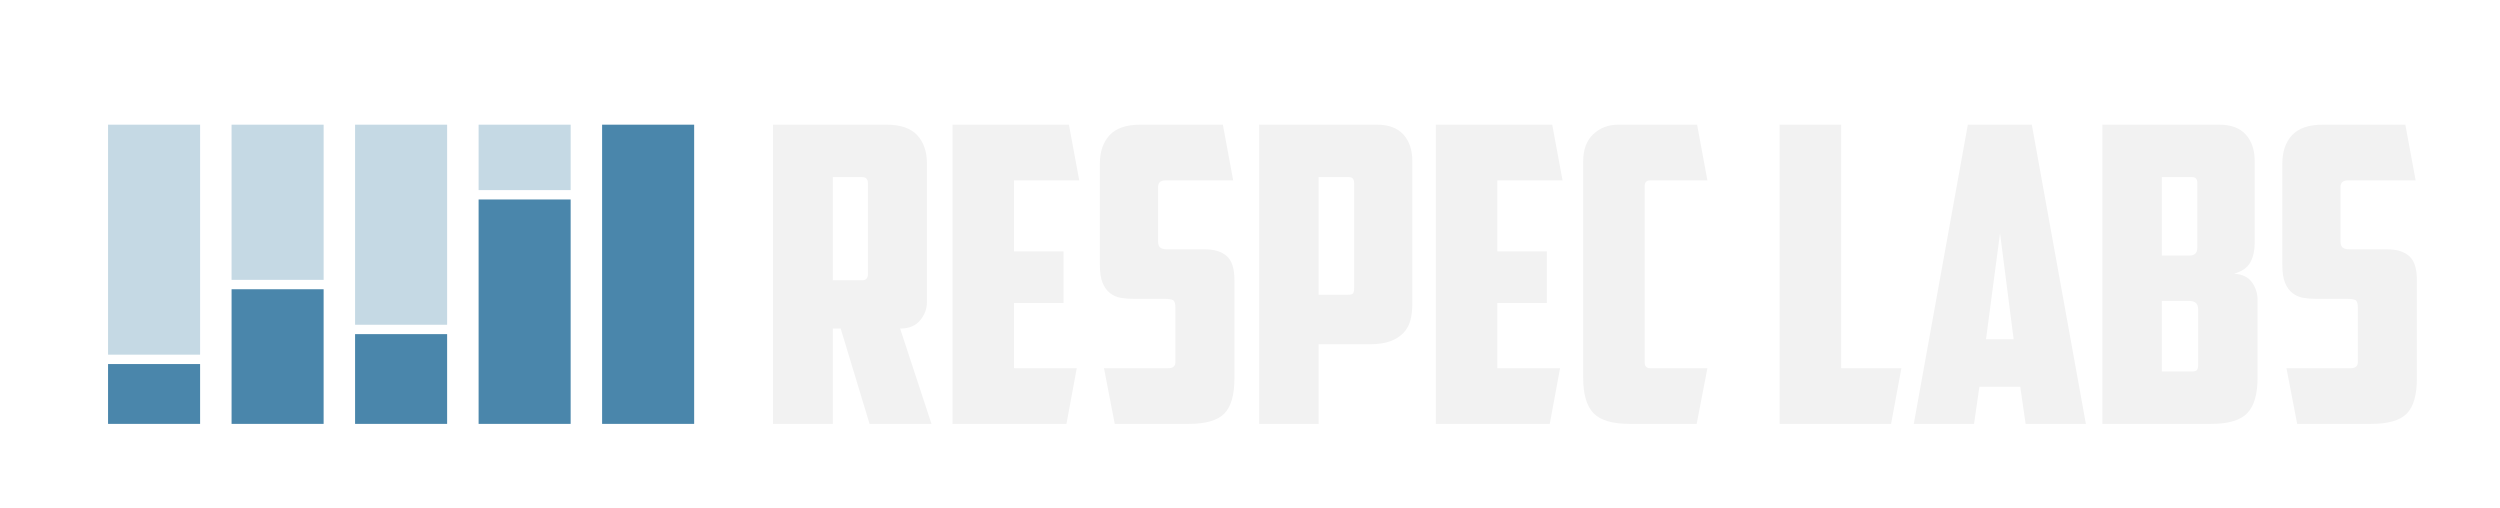
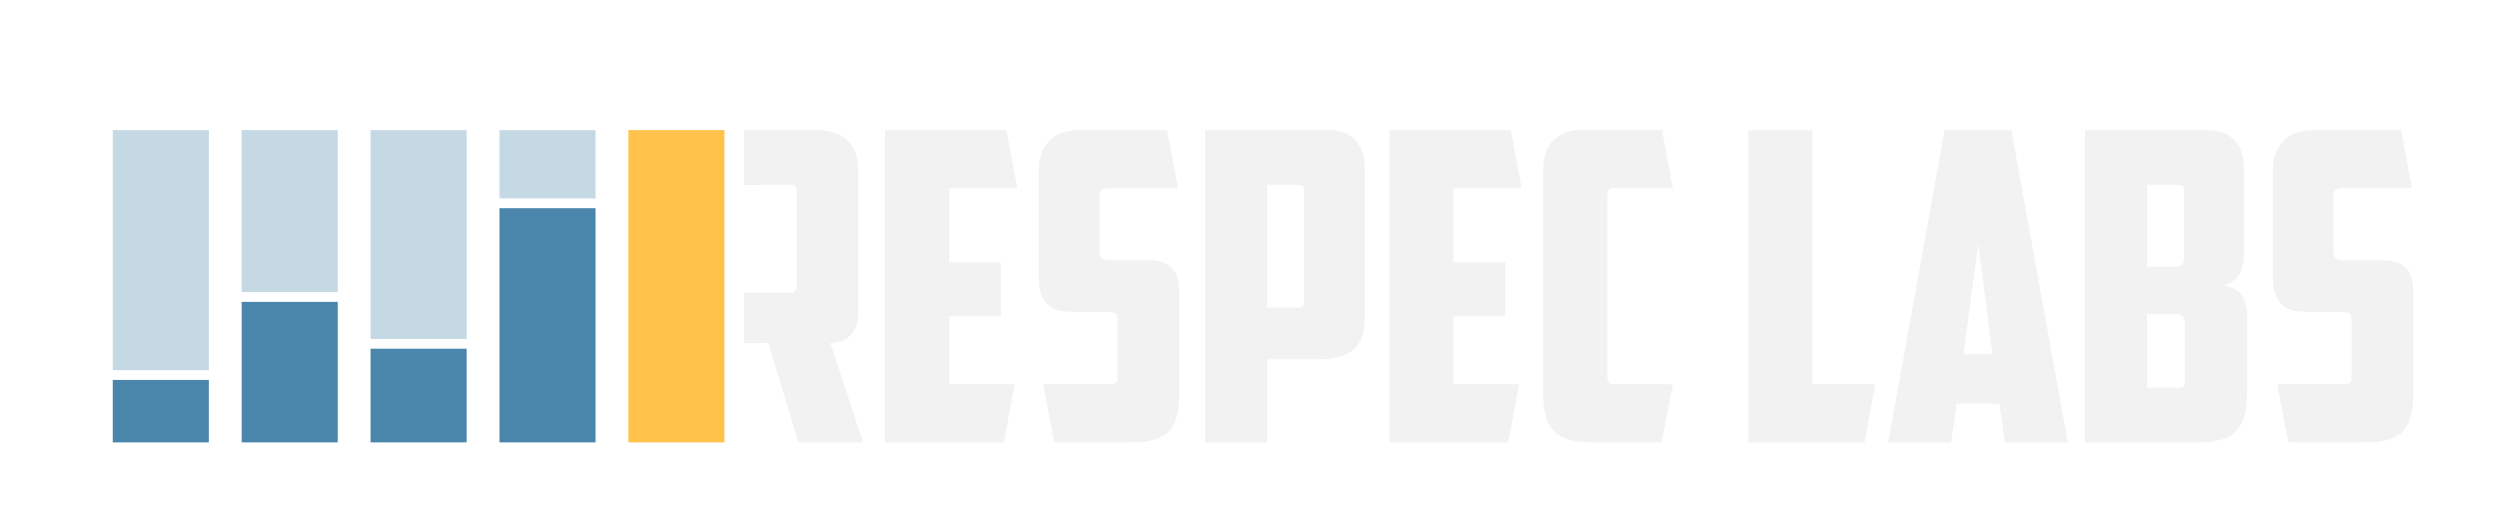
- <svg xmlns="http://www.w3.org/2000/svg" version="1.1" width="3213.693" height="651.765" viewBox="0 0 3213.693 651.765">
+ <svg xmlns="http://www.w3.org/2000/svg" version="1.1" width="3079.31" height="651.765" viewBox="0 0 3079.31 651.765">
  <g transform="scale(10.68467) translate(10, 10)">
    <defs id="SvgjsDefs1770" />
    <g id="SvgjsG1771" featureKey="nameLeftFeature-0" transform="matrix(1,0,0,1,5,23)" fill="#f2f2f2">
      <path d="" />
    </g>
    <g id="SvgjsG1772" featureKey="inlineSymbolFeature-0" transform="matrix(0.7051357,0,0,0.7051357,3,-12.25749)" fill="#4a86ab">
      <rect x="0" y="24.474" width="15.705" height="39.241" fill-opacity="0.32" />
      <rect x="0" y="65.315" width="15.705" height="10.210" />
      <rect x="21.075" y="24.474" width="15.705" height="26.478" fill-opacity="0.32" />
      <rect x="21.075" y="52.552" width="15.705" height="22.973" />
      <rect x="42.147" y="24.474" width="15.705" height="34.136" fill-opacity="0.32" />
      <rect x="42.147" y="60.210" width="15.705" height="15.315" />
      <rect x="63.223" y="24.474" width="15.705" height="11.163" fill-opacity="0.32" />
      <rect x="63.223" y="37.237" width="15.705" height="38.288" />
-       <rect x="84.295" y="24.474" width="15.705" height="51.051" />
+       <rect x="84.295" y="24.474" width="15.705" height="51.051" fill="#FFC24B" />
    </g>
-     <g id="SvgjsG1773" featureKey="nameRightFeature-0" transform="matrix(2.482755,0,0,2.482755,81.51035,-8.655099)" fill="#f2f2f2">
-       <path d="M3.5 8.04 l0 5 l1.42 0 c0.187 0 0.28 -0.1 0.28 -0.3 l0 -4.4 c0 -0.2 -0.093 -0.3 -0.28 -0.3 l-1.42 0 z M8.06 14.1 c0 0.32 -0.11 0.613 -0.33 0.88 s-0.543 0.4 -0.97 0.4 l1.52 4.62 l-3 0 l-1.4 -4.62 l-0.38 0 l0 4.62 l-2.9 0 l0 -14.5 l5.5 0 c0.68 0 1.177 0.17 1.49 0.51 s0.47 0.797 0.47 1.37 l0 6.72 z M9.3 5.5 l5.64 0 l0.5 2.7 l-3.16 0 l0 3.44 l2.4 0 l0 2.5 l-2.4 0 l0 3.16 l3.04 0 l-0.5 2.7 l-5.52 0 l0 -14.5 z M17.16 20 l-0.52 -2.7 l3.12 0 c0.227 0 0.34 -0.1 0.34 -0.3 l0 -2.64 c0 -0.2 -0.04 -0.32 -0.12 -0.36 s-0.22 -0.06 -0.42 -0.06 l-1.5 0 c-0.213 0 -0.417 -0.017 -0.61 -0.05 s-0.367 -0.11 -0.52 -0.23 s-0.273 -0.287 -0.36 -0.5 s-0.13 -0.5 -0.13 -0.86 l0 -4.92 c0 -0.573 0.157 -1.03 0.47 -1.37 s0.81 -0.51 1.49 -0.51 l4 0 l0.5 2.7 l-3.28 0 c-0.24 0 -0.36 0.107 -0.36 0.32 l0 2.64 c0 0.147 0.037 0.247 0.11 0.3 s0.183 0.08 0.33 0.08 l1.82 0 c0.467 0 0.823 0.11 1.07 0.33 s0.37 0.603 0.37 1.15 l0 4.78 c0 0.8 -0.163 1.367 -0.49 1.7 s-0.903 0.5 -1.73 0.5 l-3.58 0 z M27.04 8.04 l0 5.7 l1.44 0 c0.12 0 0.197 -0.023 0.23 -0.07 s0.05 -0.123 0.05 -0.23 l0 -5.12 c0 -0.187 -0.087 -0.28 -0.26 -0.28 l-1.46 0 z M29.86 5.5 c0.573 0 1.003 0.16 1.29 0.48 s0.43 0.747 0.43 1.28 l0 6.94 c0 0.28 -0.03 0.537 -0.09 0.77 s-0.17 0.437 -0.33 0.61 s-0.373 0.31 -0.64 0.41 s-0.6 0.15 -1 0.15 l-2.48 0 l0 3.86 l-2.88 0 l0 -14.5 l5.7 0 z M32.72 5.5 l5.64 0 l0.5 2.7 l-3.16 0 l0 3.44 l2.4 0 l0 2.5 l-2.4 0 l0 3.16 l3.04 0 l-0.5 2.7 l-5.52 0 l0 -14.5 z M42.12 20 c-0.84 0 -1.427 -0.173 -1.76 -0.52 s-0.5 -0.92 -0.5 -1.72 l0 -10.48 c0 -0.573 0.163 -1.013 0.49 -1.32 s0.73 -0.46 1.21 -0.46 l3.82 0 l0.5 2.7 l-2.78 0 c-0.173 0 -0.26 0.093 -0.26 0.28 l0 8.54 c0 0.187 0.087 0.28 0.26 0.28 l2.78 0 l-0.52 2.7 l-3.24 0 z M49.38 5.5 l2.98 0 l0 11.8 l2.92 0 l-0.5 2.7 l-5.4 0 l0 -14.5 z M59.06 18.2 l-0.26 1.8 l-2.92 0 l2.62 -14.5 l3.1 0 l2.62 14.5 l-2.92 0 l-0.26 -1.8 l-1.98 0 z M59.38 15.9 l1.34 0 l-0.66 -5.14 z M67.9 8.04 l0 3.8 l1.36 0 c0.107 0 0.193 -0.03 0.26 -0.09 s0.1 -0.157 0.1 -0.29 l0 -3.14 c0 -0.187 -0.087 -0.28 -0.26 -0.28 l-1.46 0 z M69.66 14.46 c0 -0.16 -0.04 -0.27 -0.12 -0.33 s-0.187 -0.09 -0.32 -0.09 l-1.32 0 l0 3.42 l1.46 0 c0.12 0 0.2 -0.023 0.24 -0.07 s0.06 -0.123 0.06 -0.23 l0 -2.7 z M72.4 11.24 c0 0.36 -0.07 0.67 -0.21 0.93 s-0.403 0.443 -0.79 0.55 c0.4 0.027 0.69 0.167 0.87 0.42 s0.27 0.54 0.27 0.86 l0 3.76 c0 0.8 -0.167 1.373 -0.5 1.72 s-0.92 0.52 -1.76 0.52 l-5.26 0 l0 -14.5 l5.66 0 c0.573 0 1.003 0.16 1.29 0.48 s0.43 0.747 0.43 1.28 l0 3.98 z M74.46 20 l-0.52 -2.7 l3.12 0 c0.227 0 0.34 -0.1 0.34 -0.3 l0 -2.64 c0 -0.2 -0.04 -0.32 -0.12 -0.36 s-0.22 -0.06 -0.42 -0.06 l-1.5 0 c-0.213 0 -0.417 -0.017 -0.61 -0.05 s-0.367 -0.11 -0.52 -0.23 s-0.273 -0.287 -0.36 -0.5 s-0.13 -0.5 -0.13 -0.86 l0 -4.92 c0 -0.573 0.157 -1.03 0.47 -1.37 s0.81 -0.51 1.49 -0.51 l4 0 l0.5 2.7 l-3.28 0 c-0.24 0 -0.36 0.107 -0.36 0.32 l0 2.64 c0 0.147 0.037 0.247 0.11 0.3 s0.183 0.08 0.33 0.08 l1.82 0 c0.467 0 0.823 0.11 1.07 0.33 s0.37 0.603 0.37 1.15 l0 4.78 c0 0.8 -0.163 1.367 -0.49 1.7 s-0.903 0.5 -1.73 0.5 l-3.58 0 z" />
+     <clipPath id="rlNoStem" clipPathUnits="userSpaceOnUse">
+       <rect x="3.56" y="-50" width="1000" height="200" />
+     </clipPath>
+     <g id="SvgjsG1773" featureKey="nameRightFeature-0" transform="matrix(2.482755,0,0,2.482755,68.9331,-8.655099)" fill="#f2f2f2">
+       <rect x="2.760" y="5.5" width="0.820" height="2.55" />
+       <rect x="2.760" y="13.04" width="0.820" height="2.35" />
+       <path clip-path="url(#rlNoStem)" d="M3.5 8.04 l0 5 l1.42 0 c0.187 0 0.28 -0.1 0.28 -0.3 l0 -4.4 c0 -0.2 -0.093 -0.3 -0.28 -0.3 l-1.42 0 z M8.06 14.1 c0 0.32 -0.11 0.613 -0.33 0.88 s-0.543 0.4 -0.97 0.4 l1.52 4.62 l-3 0 l-1.4 -4.62 l-0.38 0 l0 4.62 l-2.9 0 l0 -14.5 l5.5 0 c0.68 0 1.177 0.17 1.49 0.51 s0.47 0.797 0.47 1.37 l0 6.72 z M9.3 5.5 l5.64 0 l0.5 2.7 l-3.16 0 l0 3.44 l2.4 0 l0 2.5 l-2.4 0 l0 3.16 l3.04 0 l-0.5 2.7 l-5.52 0 l0 -14.5 z M17.16 20 l-0.52 -2.7 l3.12 0 c0.227 0 0.34 -0.1 0.34 -0.3 l0 -2.64 c0 -0.2 -0.04 -0.32 -0.12 -0.36 s-0.22 -0.06 -0.42 -0.06 l-1.5 0 c-0.213 0 -0.417 -0.017 -0.61 -0.05 s-0.367 -0.11 -0.52 -0.23 s-0.273 -0.287 -0.36 -0.5 s-0.13 -0.5 -0.13 -0.86 l0 -4.92 c0 -0.573 0.157 -1.03 0.47 -1.37 s0.81 -0.51 1.49 -0.51 l4 0 l0.5 2.7 l-3.28 0 c-0.24 0 -0.36 0.107 -0.36 0.32 l0 2.64 c0 0.147 0.037 0.247 0.11 0.3 s0.183 0.08 0.33 0.08 l1.82 0 c0.467 0 0.823 0.11 1.07 0.33 s0.37 0.603 0.37 1.15 l0 4.78 c0 0.8 -0.163 1.367 -0.49 1.7 s-0.903 0.5 -1.73 0.5 l-3.58 0 z M27.04 8.04 l0 5.7 l1.44 0 c0.12 0 0.197 -0.023 0.23 -0.07 s0.05 -0.123 0.05 -0.23 l0 -5.12 c0 -0.187 -0.087 -0.28 -0.26 -0.28 l-1.46 0 z M29.86 5.5 c0.573 0 1.003 0.16 1.29 0.48 s0.43 0.747 0.43 1.28 l0 6.94 c0 0.28 -0.03 0.537 -0.09 0.77 s-0.17 0.437 -0.33 0.61 s-0.373 0.31 -0.64 0.41 s-0.6 0.15 -1 0.15 l-2.48 0 l0 3.86 l-2.88 0 l0 -14.5 l5.7 0 z M32.72 5.5 l5.64 0 l0.5 2.7 l-3.16 0 l0 3.44 l2.4 0 l0 2.5 l-2.4 0 l0 3.16 l3.04 0 l-0.5 2.7 l-5.52 0 l0 -14.5 z M42.12 20 c-0.84 0 -1.427 -0.173 -1.76 -0.52 s-0.5 -0.92 -0.5 -1.72 l0 -10.48 c0 -0.573 0.163 -1.013 0.49 -1.32 s0.73 -0.46 1.21 -0.46 l3.82 0 l0.5 2.7 l-2.78 0 c-0.173 0 -0.26 0.093 -0.26 0.28 l0 8.54 c0 0.187 0.087 0.28 0.26 0.28 l2.78 0 l-0.52 2.7 l-3.24 0 z M49.38 5.5 l2.98 0 l0 11.8 l2.92 0 l-0.5 2.7 l-5.4 0 l0 -14.5 z M59.06 18.2 l-0.26 1.8 l-2.92 0 l2.62 -14.5 l3.1 0 l2.62 14.5 l-2.92 0 l-0.26 -1.8 l-1.98 0 z M59.38 15.9 l1.34 0 l-0.66 -5.14 z M67.9 8.04 l0 3.8 l1.36 0 c0.107 0 0.193 -0.03 0.26 -0.09 s0.1 -0.157 0.1 -0.29 l0 -3.14 c0 -0.187 -0.087 -0.28 -0.26 -0.28 l-1.46 0 z M69.66 14.46 c0 -0.16 -0.04 -0.27 -0.12 -0.33 s-0.187 -0.09 -0.32 -0.09 l-1.32 0 l0 3.42 l1.46 0 c0.12 0 0.2 -0.023 0.24 -0.07 s0.06 -0.123 0.06 -0.23 l0 -2.7 z M72.4 11.24 c0 0.36 -0.07 0.67 -0.21 0.93 s-0.403 0.443 -0.79 0.55 c0.4 0.027 0.69 0.167 0.87 0.42 s0.27 0.54 0.27 0.86 l0 3.76 c0 0.8 -0.167 1.373 -0.5 1.72 s-0.92 0.52 -1.76 0.52 l-5.26 0 l0 -14.5 l5.66 0 c0.573 0 1.003 0.16 1.29 0.48 s0.43 0.747 0.43 1.28 l0 3.98 z M74.46 20 l-0.52 -2.7 l3.12 0 c0.227 0 0.34 -0.1 0.34 -0.3 l0 -2.64 c0 -0.2 -0.04 -0.32 -0.12 -0.36 s-0.22 -0.06 -0.42 -0.06 l-1.5 0 c-0.213 0 -0.417 -0.017 -0.61 -0.05 s-0.367 -0.11 -0.52 -0.23 s-0.273 -0.287 -0.36 -0.5 s-0.13 -0.5 -0.13 -0.86 l0 -4.92 c0 -0.573 0.157 -1.03 0.47 -1.37 s0.81 -0.51 1.49 -0.51 l4 0 l0.5 2.7 l-3.28 0 c-0.24 0 -0.36 0.107 -0.36 0.32 l0 2.64 c0 0.147 0.037 0.247 0.11 0.3 s0.183 0.08 0.33 0.08 l1.82 0 c0.467 0 0.823 0.11 1.07 0.33 s0.37 0.603 0.37 1.15 l0 4.78 c0 0.8 -0.163 1.367 -0.49 1.7 s-0.903 0.5 -1.73 0.5 l-3.58 0 z" />
    </g>
  </g>
</svg>
